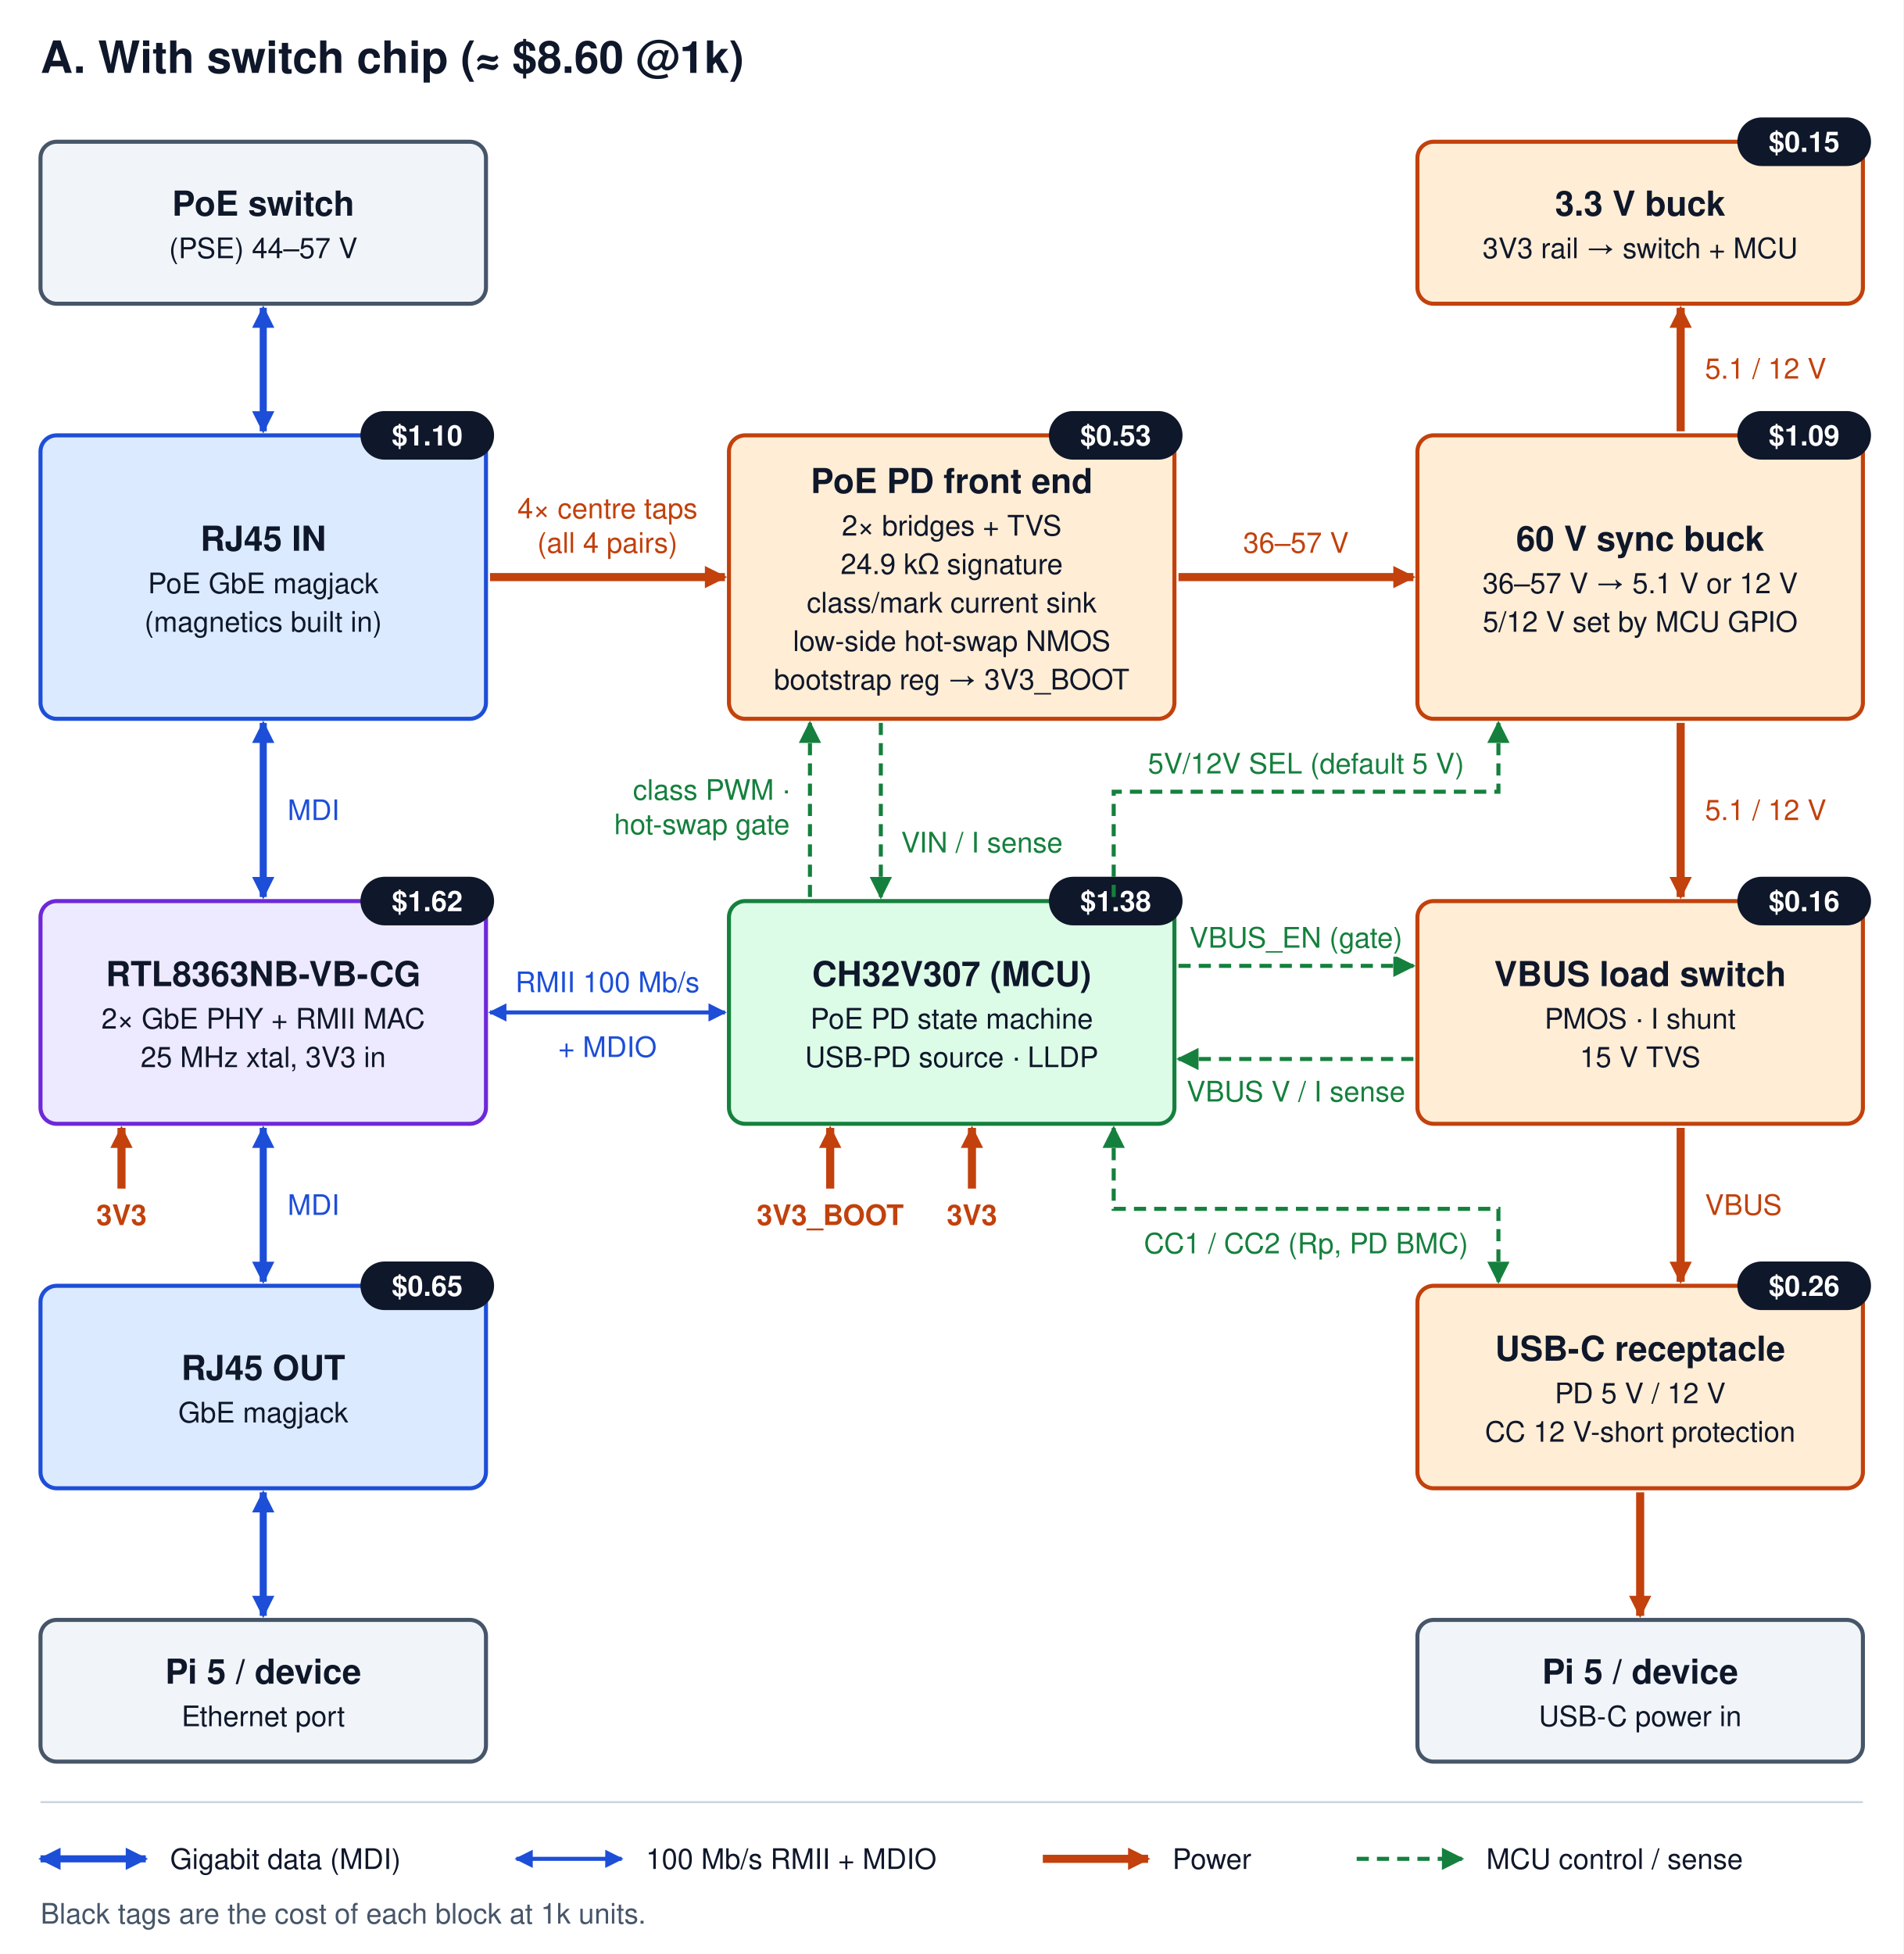
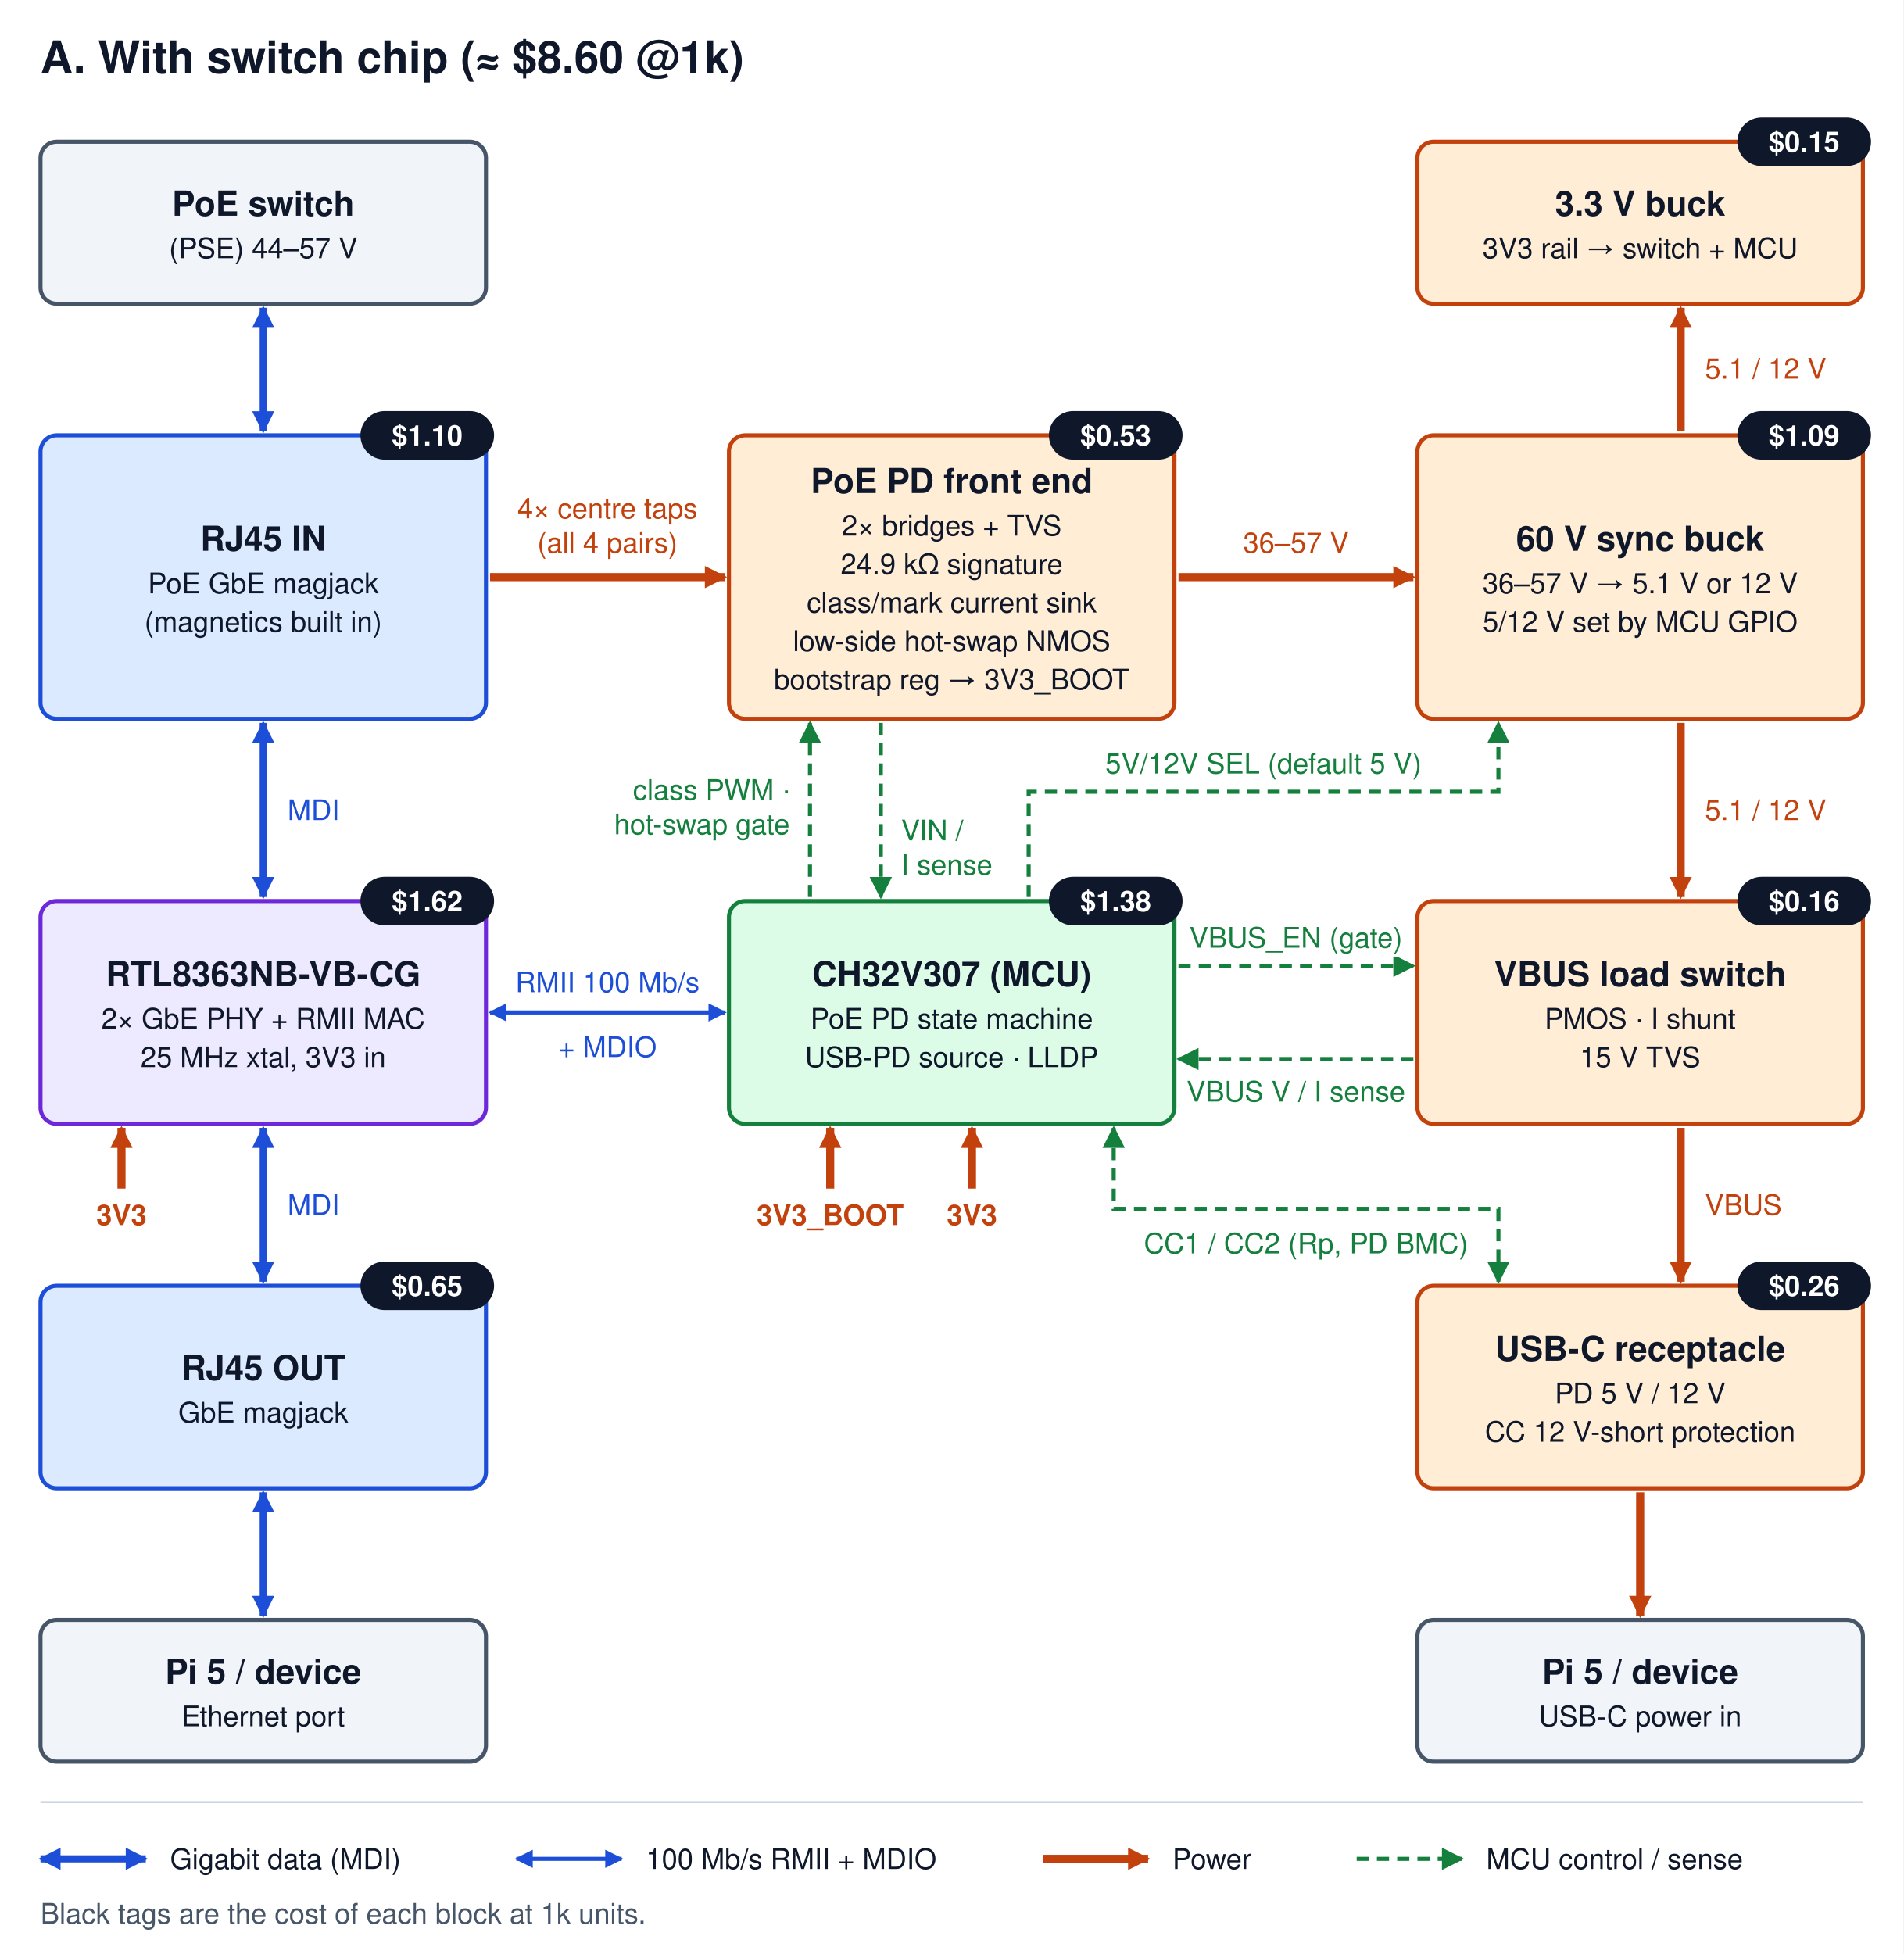
<svg xmlns="http://www.w3.org/2000/svg" viewBox="0 0 940 965" width="940" height="965" font-family="Helvetica, Arial, sans-serif">
  <defs>
    <marker id="adata" viewBox="0 0 10 10" refX="9" refY="5" markerUnits="userSpaceOnUse" markerWidth="11" markerHeight="11" orient="auto-start-reverse">
      <path d="M0,0 L10,5 L0,10 z" fill="#1d4ed8" />
    </marker>
    <marker id="armii" viewBox="0 0 10 10" refX="9" refY="5" markerUnits="userSpaceOnUse" markerWidth="9" markerHeight="9" orient="auto-start-reverse">
      <path d="M0,0 L10,5 L0,10 z" fill="#1d4ed8" />
    </marker>
    <marker id="apwr" viewBox="0 0 10 10" refX="9" refY="5" markerUnits="userSpaceOnUse" markerWidth="11" markerHeight="11" orient="auto-start-reverse">
      <path d="M0,0 L10,5 L0,10 z" fill="#c2410c" />
    </marker>
    <marker id="actl" viewBox="0 0 10 10" refX="9" refY="5" markerUnits="userSpaceOnUse" markerWidth="11" markerHeight="11" orient="auto-start-reverse">
      <path d="M0,0 L10,5 L0,10 z" fill="#15803d" />
    </marker>
  </defs>
  <rect width="940" height="965" fill="#ffffff" />
  <text x="20" y="36" font-size="22" fill="#0f172a" text-anchor="start" font-weight="700">A. With switch chip (≈ $8.60 @1k)</text>
  <rect x="20" y="70" width="220" height="80" rx="8" fill="#f1f5f9" stroke="#475569" stroke-width="2" />
  <text x="130" y="106.5" font-size="17" fill="#0f172a" text-anchor="middle" font-weight="700">PoE switch</text>
  <text x="130" y="127.5" font-size="14" fill="#0f172a" text-anchor="middle" font-weight="400">(PSE) 44–57 V</text>
  <rect x="20" y="215" width="220" height="140" rx="8" fill="#dbeafe" stroke="#1d4ed8" stroke-width="2" />
  <text x="130" y="272" font-size="17" fill="#0f172a" text-anchor="middle" font-weight="700">RJ45 IN</text>
  <text x="130" y="293" font-size="14" fill="#0f172a" text-anchor="middle" font-weight="400">PoE GbE magjack</text>
  <text x="130" y="312" font-size="14" fill="#0f172a" text-anchor="middle" font-weight="400">(magnetics built in)</text>
  <rect x="178" y="203" width="66" height="24" rx="12" fill="#0f172a" />
  <text x="211" y="220" font-size="14" fill="#ffffff" text-anchor="middle" font-weight="700">$1.10</text>
  <rect x="20" y="445" width="220" height="110" rx="8" fill="#ede9fe" stroke="#6d28d9" stroke-width="2" />
  <text x="130" y="487" font-size="17" fill="#0f172a" text-anchor="middle" font-weight="700">RTL8363NB-VB-CG</text>
  <text x="130" y="508" font-size="14" fill="#0f172a" text-anchor="middle" font-weight="400">2× GbE PHY + RMII MAC</text>
  <text x="130" y="527" font-size="14" fill="#0f172a" text-anchor="middle" font-weight="400">25 MHz xtal, 3V3 in</text>
  <rect x="178" y="433" width="66" height="24" rx="12" fill="#0f172a" />
  <text x="211" y="450" font-size="14" fill="#ffffff" text-anchor="middle" font-weight="700">$1.62</text>
  <rect x="20" y="635" width="220" height="100" rx="8" fill="#dbeafe" stroke="#1d4ed8" stroke-width="2" />
  <text x="130" y="681.5" font-size="17" fill="#0f172a" text-anchor="middle" font-weight="700">RJ45 OUT</text>
  <text x="130" y="702.5" font-size="14" fill="#0f172a" text-anchor="middle" font-weight="400">GbE magjack</text>
  <rect x="178" y="623" width="66" height="24" rx="12" fill="#0f172a" />
  <text x="211" y="640" font-size="14" fill="#ffffff" text-anchor="middle" font-weight="700">$0.65</text>
  <rect x="20" y="800" width="220" height="70" rx="8" fill="#f1f5f9" stroke="#475569" stroke-width="2" />
  <text x="130" y="831.5" font-size="17" fill="#0f172a" text-anchor="middle" font-weight="700">Pi 5 / device</text>
  <text x="130" y="852.5" font-size="14" fill="#0f172a" text-anchor="middle" font-weight="400">Ethernet port</text>
  <rect x="360" y="215" width="220" height="140" rx="8" fill="#ffedd5" stroke="#c2410c" stroke-width="2" />
  <text x="470" y="243.5" font-size="17" fill="#0f172a" text-anchor="middle" font-weight="700">PoE PD front end</text>
  <text x="470" y="264.5" font-size="14" fill="#0f172a" text-anchor="middle" font-weight="400">2× bridges + TVS</text>
  <text x="470" y="283.5" font-size="14" fill="#0f172a" text-anchor="middle" font-weight="400">24.9 kΩ signature</text>
  <text x="470" y="302.5" font-size="14" fill="#0f172a" text-anchor="middle" font-weight="400">class/mark current sink</text>
  <text x="470" y="321.5" font-size="14" fill="#0f172a" text-anchor="middle" font-weight="400">low-side hot-swap NMOS</text>
  <text x="470" y="340.5" font-size="14" fill="#0f172a" text-anchor="middle" font-weight="400">bootstrap reg → 3V3_BOOT</text>
  <rect x="518" y="203" width="66" height="24" rx="12" fill="#0f172a" />
  <text x="551" y="220" font-size="14" fill="#ffffff" text-anchor="middle" font-weight="700">$0.53</text>
  <rect x="360" y="445" width="220" height="110" rx="8" fill="#dcfce7" stroke="#15803d" stroke-width="2" />
  <text x="470" y="487" font-size="17" fill="#0f172a" text-anchor="middle" font-weight="700">CH32V307 (MCU)</text>
  <text x="470" y="508" font-size="14" fill="#0f172a" text-anchor="middle" font-weight="400">PoE PD state machine</text>
  <text x="470" y="527" font-size="14" fill="#0f172a" text-anchor="middle" font-weight="400">USB-PD source · LLDP</text>
  <rect x="518" y="433" width="66" height="24" rx="12" fill="#0f172a" />
  <text x="551" y="450" font-size="14" fill="#ffffff" text-anchor="middle" font-weight="700">$1.38</text>
  <rect x="700" y="70" width="220" height="80" rx="8" fill="#ffedd5" stroke="#c2410c" stroke-width="2" />
  <text x="810" y="106.5" font-size="17" fill="#0f172a" text-anchor="middle" font-weight="700">3.3 V buck</text>
  <text x="810" y="127.5" font-size="14" fill="#0f172a" text-anchor="middle" font-weight="400">3V3 rail → switch + MCU</text>
  <rect x="858" y="58" width="66" height="24" rx="12" fill="#0f172a" />
  <text x="891" y="75" font-size="14" fill="#ffffff" text-anchor="middle" font-weight="700">$0.15</text>
  <rect x="700" y="215" width="220" height="140" rx="8" fill="#ffedd5" stroke="#c2410c" stroke-width="2" />
  <text x="810" y="272" font-size="17" fill="#0f172a" text-anchor="middle" font-weight="700">60 V sync buck</text>
  <text x="810" y="293" font-size="14" fill="#0f172a" text-anchor="middle" font-weight="400">36–57 V → 5.1 V or 12 V</text>
  <text x="810" y="312" font-size="14" fill="#0f172a" text-anchor="middle" font-weight="400">5/12 V set by MCU GPIO</text>
  <rect x="858" y="203" width="66" height="24" rx="12" fill="#0f172a" />
  <text x="891" y="220" font-size="14" fill="#ffffff" text-anchor="middle" font-weight="700">$1.09</text>
  <rect x="700" y="445" width="220" height="110" rx="8" fill="#ffedd5" stroke="#c2410c" stroke-width="2" />
  <text x="810" y="487" font-size="17" fill="#0f172a" text-anchor="middle" font-weight="700">VBUS load switch</text>
  <text x="810" y="508" font-size="14" fill="#0f172a" text-anchor="middle" font-weight="400">PMOS · I shunt</text>
  <text x="810" y="527" font-size="14" fill="#0f172a" text-anchor="middle" font-weight="400">15 V TVS</text>
  <rect x="858" y="433" width="66" height="24" rx="12" fill="#0f172a" />
  <text x="891" y="450" font-size="14" fill="#ffffff" text-anchor="middle" font-weight="700">$0.16</text>
  <rect x="700" y="635" width="220" height="100" rx="8" fill="#ffedd5" stroke="#c2410c" stroke-width="2" />
  <text x="810" y="672" font-size="17" fill="#0f172a" text-anchor="middle" font-weight="700">USB-C receptacle</text>
  <text x="810" y="693" font-size="14" fill="#0f172a" text-anchor="middle" font-weight="400">PD 5 V / 12 V</text>
  <text x="810" y="712" font-size="14" fill="#0f172a" text-anchor="middle" font-weight="400">CC 12 V-short protection</text>
  <rect x="858" y="623" width="66" height="24" rx="12" fill="#0f172a" />
  <text x="891" y="640" font-size="14" fill="#ffffff" text-anchor="middle" font-weight="700">$0.26</text>
  <rect x="700" y="800" width="220" height="70" rx="8" fill="#f1f5f9" stroke="#475569" stroke-width="2" />
  <text x="810" y="831.5" font-size="17" fill="#0f172a" text-anchor="middle" font-weight="700">Pi 5 / device</text>
  <text x="810" y="852.5" font-size="14" fill="#0f172a" text-anchor="middle" font-weight="400">USB-C power in</text>
  <path d="M130,152 L130,213" fill="none" stroke="#1d4ed8" stroke-width="3.5" marker-start="url(#adata)" marker-end="url(#adata)" />
  <path d="M130,357 L130,443" fill="none" stroke="#1d4ed8" stroke-width="3.5" marker-start="url(#adata)" marker-end="url(#adata)" />
  <rect x="138" y="391.5" width="29.84" height="18" fill="#ffffff" opacity="0.92" />
  <text x="142" y="405" font-size="14" fill="#1d4ed8" text-anchor="start" font-weight="400">MDI</text>
  <path d="M130,557 L130,633" fill="none" stroke="#1d4ed8" stroke-width="3.5" marker-start="url(#adata)" marker-end="url(#adata)" />
  <rect x="138" y="586.5" width="29.84" height="18" fill="#ffffff" opacity="0.92" />
  <text x="142" y="600" font-size="14" fill="#1d4ed8" text-anchor="start" font-weight="400">MDI</text>
  <path d="M130,737 L130,798" fill="none" stroke="#1d4ed8" stroke-width="3.5" marker-start="url(#adata)" marker-end="url(#adata)" />
  <path d="M242,285 L358,285" fill="none" stroke="#c2410c" stroke-width="4" marker-end="url(#apwr)" />
  <rect x="245.04" y="242.5" width="109.92" height="18" fill="#ffffff" opacity="0.92" />
  <text x="300" y="256" font-size="14" fill="#c2410c" text-anchor="middle" font-weight="400">4× centre taps</text>
  <rect x="248.68" y="259.5" width="102.64" height="18" fill="#ffffff" opacity="0.92" />
  <text x="300" y="273" font-size="14" fill="#c2410c" text-anchor="middle" font-weight="400">(all 4 pairs)</text>
  <path d="M582,285 L698,285" fill="none" stroke="#c2410c" stroke-width="4" marker-end="url(#apwr)" />
  <rect x="610.52" y="259.5" width="58.96" height="18" fill="#ffffff" opacity="0.92" />
  <text x="640" y="273" font-size="14" fill="#c2410c" text-anchor="middle" font-weight="400">36–57 V</text>
  <path d="M830,213 L830,152" fill="none" stroke="#c2410c" stroke-width="4" marker-end="url(#apwr)" />
  <rect x="838" y="173.5" width="80.8" height="18" fill="#ffffff" opacity="0.92" />
  <text x="842" y="187" font-size="14" fill="#c2410c" text-anchor="start" font-weight="400">5.1 / 12 V</text>
  <path d="M830,357 L830,443" fill="none" stroke="#c2410c" stroke-width="4" marker-end="url(#apwr)" />
  <rect x="838" y="391.5" width="80.8" height="18" fill="#ffffff" opacity="0.92" />
  <text x="842" y="405" font-size="14" fill="#c2410c" text-anchor="start" font-weight="400">5.1 / 12 V</text>
  <path d="M830,557 L830,633" fill="none" stroke="#c2410c" stroke-width="4" marker-end="url(#apwr)" />
  <rect x="838" y="586.5" width="37.12" height="18" fill="#ffffff" opacity="0.92" />
  <text x="842" y="600" font-size="14" fill="#c2410c" text-anchor="start" font-weight="400">VBUS</text>
  <path d="M810,737 L810,798" fill="none" stroke="#c2410c" stroke-width="4" marker-end="url(#apwr)" />
  <path d="M410,587 L410,557" fill="none" stroke="#c2410c" stroke-width="4" marker-end="url(#apwr)" />
  <rect x="376.88" y="591.5" width="66.24" height="18" fill="#ffffff" opacity="0.92" />
  <text x="410" y="605" font-size="14" fill="#c2410c" text-anchor="middle" font-weight="700">3V3_BOOT</text>
  <path d="M480,587 L480,557" fill="none" stroke="#c2410c" stroke-width="4" marker-end="url(#apwr)" />
  <rect x="465.08" y="591.5" width="29.84" height="18" fill="#ffffff" opacity="0.92" />
  <text x="480" y="605" font-size="14" fill="#c2410c" text-anchor="middle" font-weight="700">3V3</text>
  <path d="M60,587 L60,557" fill="none" stroke="#c2410c" stroke-width="4" marker-end="url(#apwr)" />
  <rect x="45.08" y="591.5" width="29.84" height="18" fill="#ffffff" opacity="0.92" />
  <text x="60" y="605" font-size="14" fill="#c2410c" text-anchor="middle" font-weight="700">3V3</text>
  <path d="M242,500 L358,500" fill="none" stroke="#1d4ed8" stroke-width="2" marker-start="url(#armii)" marker-end="url(#armii)" />
  <rect x="248.68" y="476.5" width="102.64" height="18" fill="#ffffff" opacity="0.92" />
  <text x="300" y="490" font-size="14" fill="#1d4ed8" text-anchor="middle" font-weight="400">RMII 100 Mb/s</text>
  <rect x="274.16" y="508.5" width="51.68" height="18" fill="#ffffff" opacity="0.92" />
  <text x="300" y="522" font-size="14" fill="#1d4ed8" text-anchor="middle" font-weight="400">+ MDIO</text>
  <path d="M400,443 L400,357" fill="none" stroke="#15803d" stroke-width="2" stroke-dasharray="6 4" marker-end="url(#actl)" />
  <rect x="305.92" y="381.5" width="88.08" height="18" fill="#ffffff" opacity="0.92" />
  <text x="390" y="395" font-size="14" fill="#15803d" text-anchor="end" font-weight="400">class PWM ·</text>
  <rect x="291.36" y="398.5" width="102.64" height="18" fill="#ffffff" opacity="0.92" />
  <text x="390" y="412" font-size="14" fill="#15803d" text-anchor="end" font-weight="400">hot-swap gate</text>
  <path d="M435,357 L435,443" fill="none" stroke="#15803d" stroke-width="2" stroke-dasharray="6 4" marker-end="url(#actl)" />
-   <rect x="441" y="407.5" width="102.64" height="18" fill="#ffffff" opacity="0.92" />
-   <text x="445" y="421" font-size="14" fill="#15803d" text-anchor="start" font-weight="400">VIN / I sense</text>
-   <path d="M550,443 L550,391 L740,391 L740,357" fill="none" stroke="#15803d" stroke-width="2" stroke-dasharray="6 4" marker-end="url(#actl)" />
-   <rect x="553.64" y="368.5" width="182.72" height="18" fill="#ffffff" opacity="0.92" />
-   <text x="645" y="382" font-size="14" fill="#15803d" text-anchor="middle" font-weight="400">5V/12V SEL (default 5 V)</text>
+   <rect x="441" y="401.5" width="44.4" height="18" fill="#ffffff" opacity="0.92" />
+   <text x="445" y="415" font-size="14" fill="#15803d" text-anchor="start" font-weight="400">VIN /</text>
+   <rect x="441" y="418.5" width="58.96" height="18" fill="#ffffff" opacity="0.92" />
+   <text x="445" y="432" font-size="14" fill="#15803d" text-anchor="start" font-weight="400">I sense</text>
+   <path d="M508,443 L508,391 L740,391 L740,357" fill="none" stroke="#15803d" stroke-width="2" stroke-dasharray="6 4" marker-end="url(#actl)" />
+   <rect x="532.64" y="368.5" width="182.72" height="18" fill="#ffffff" opacity="0.92" />
+   <text x="624" y="382" font-size="14" fill="#15803d" text-anchor="middle" font-weight="400">5V/12V SEL (default 5 V)</text>
  <path d="M582,477 L698,477" fill="none" stroke="#15803d" stroke-width="2" stroke-dasharray="6 4" marker-end="url(#actl)" />
  <rect x="585.04" y="454.5" width="109.92" height="18" fill="#ffffff" opacity="0.92" />
  <text x="640" y="468" font-size="14" fill="#15803d" text-anchor="middle" font-weight="400">VBUS_EN (gate)</text>
  <path d="M698,523 L582,523" fill="none" stroke="#15803d" stroke-width="2" stroke-dasharray="6 4" marker-end="url(#actl)" />
  <text x="640" y="544" font-size="14" fill="#15803d" text-anchor="middle" font-weight="400">VBUS V / I sense</text>
  <path d="M550,557 L550,597 L740,597 L740,633" fill="none" stroke="#15803d" stroke-width="2" stroke-dasharray="6 4" marker-start="url(#actl)" marker-end="url(#actl)" />
  <rect x="560.92" y="605.5" width="168.16" height="18" fill="#ffffff" opacity="0.92" />
  <text x="645" y="619" font-size="14" fill="#15803d" text-anchor="middle" font-weight="400">CC1 / CC2 (Rp, PD BMC)</text>
  <line x1="20" y1="890" x2="920" y2="890" stroke="#cbd5e1" stroke-width="1" />
  <path d="M20,918 L72,918" fill="none" stroke="#1d4ed8" stroke-width="3.5" marker-start="url(#adata)" marker-end="url(#adata)" />
  <text x="84" y="923" font-size="14" fill="#0f172a" text-anchor="start" font-weight="400">Gigabit data (MDI)</text>
  <path d="M255,918 L307,918" fill="none" stroke="#1d4ed8" stroke-width="2" marker-start="url(#armii)" marker-end="url(#armii)" />
  <text x="319" y="923" font-size="14" fill="#0f172a" text-anchor="start" font-weight="400">100 Mb/s RMII + MDIO</text>
  <path d="M515,918 L567,918" fill="none" stroke="#c2410c" stroke-width="4" marker-end="url(#apwr)" />
  <text x="579" y="923" font-size="14" fill="#0f172a" text-anchor="start" font-weight="400">Power</text>
  <path d="M670,918 L722,918" fill="none" stroke="#15803d" stroke-width="2" stroke-dasharray="6 4" marker-end="url(#actl)" />
  <text x="734" y="923" font-size="14" fill="#0f172a" text-anchor="start" font-weight="400">MCU control / sense</text>
  <text x="20" y="950" font-size="14" fill="#475569" text-anchor="start" font-weight="400">Black tags are the cost of each block at 1k units.</text>
</svg>
